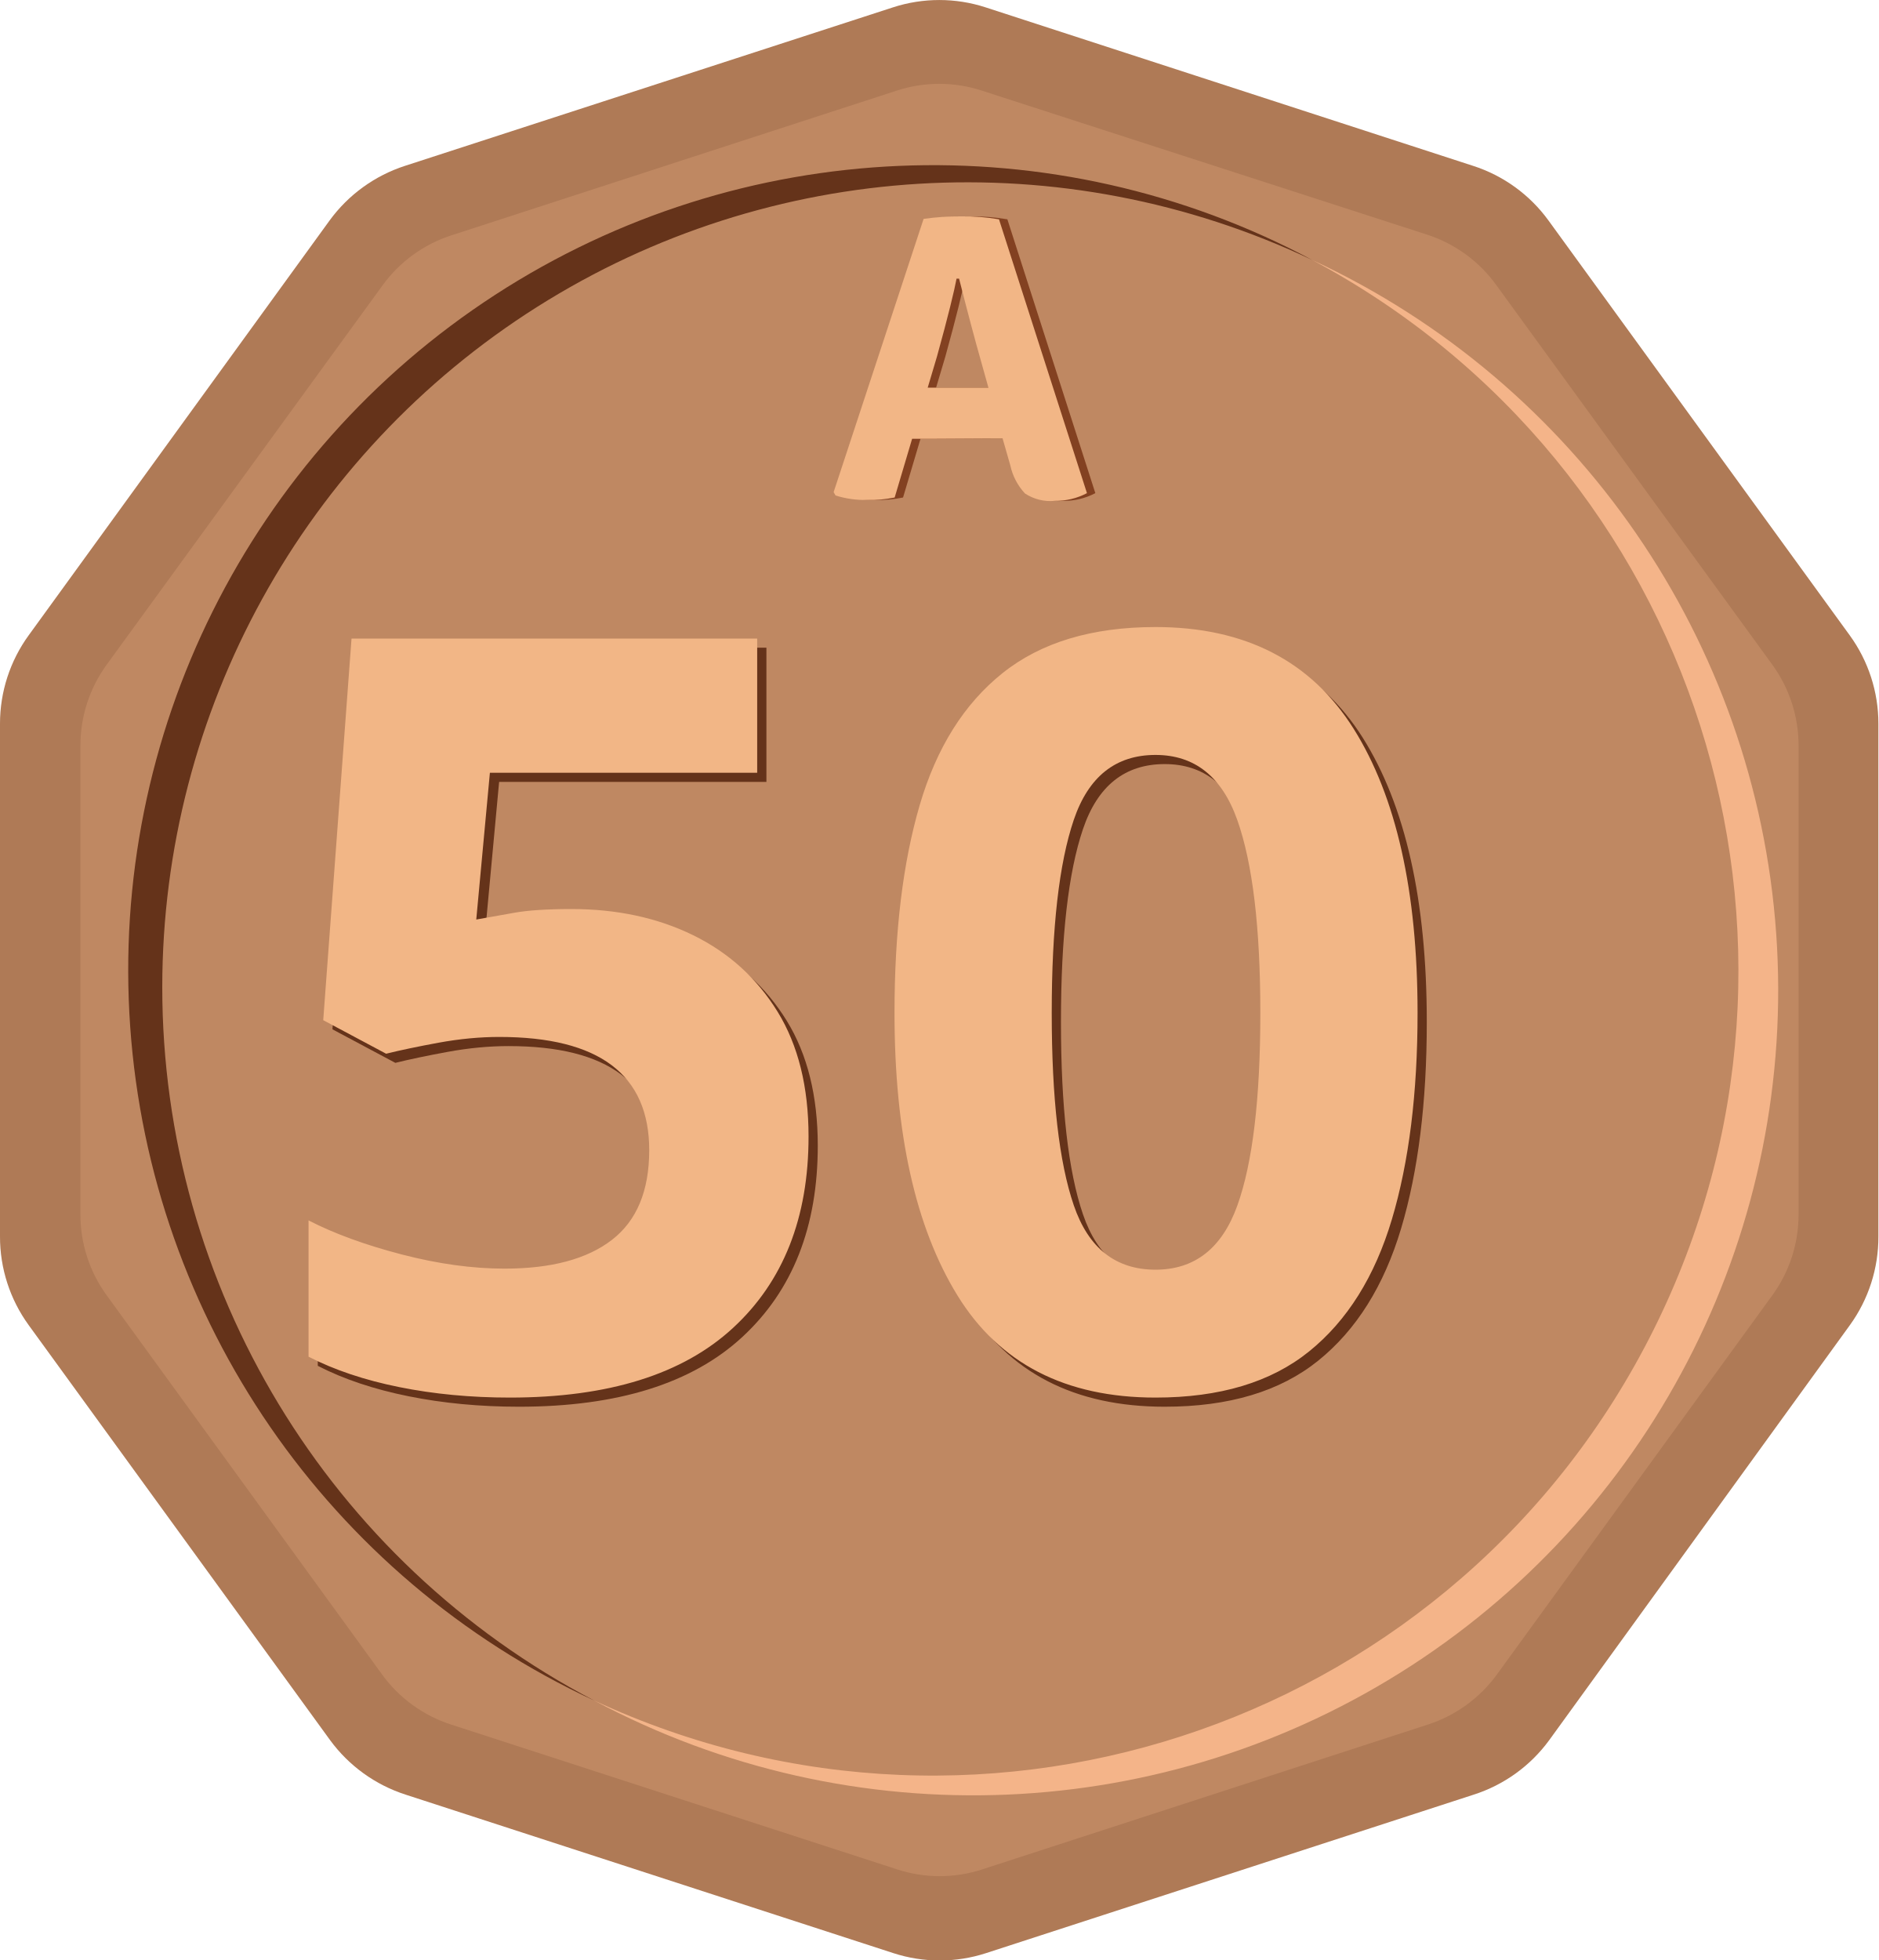
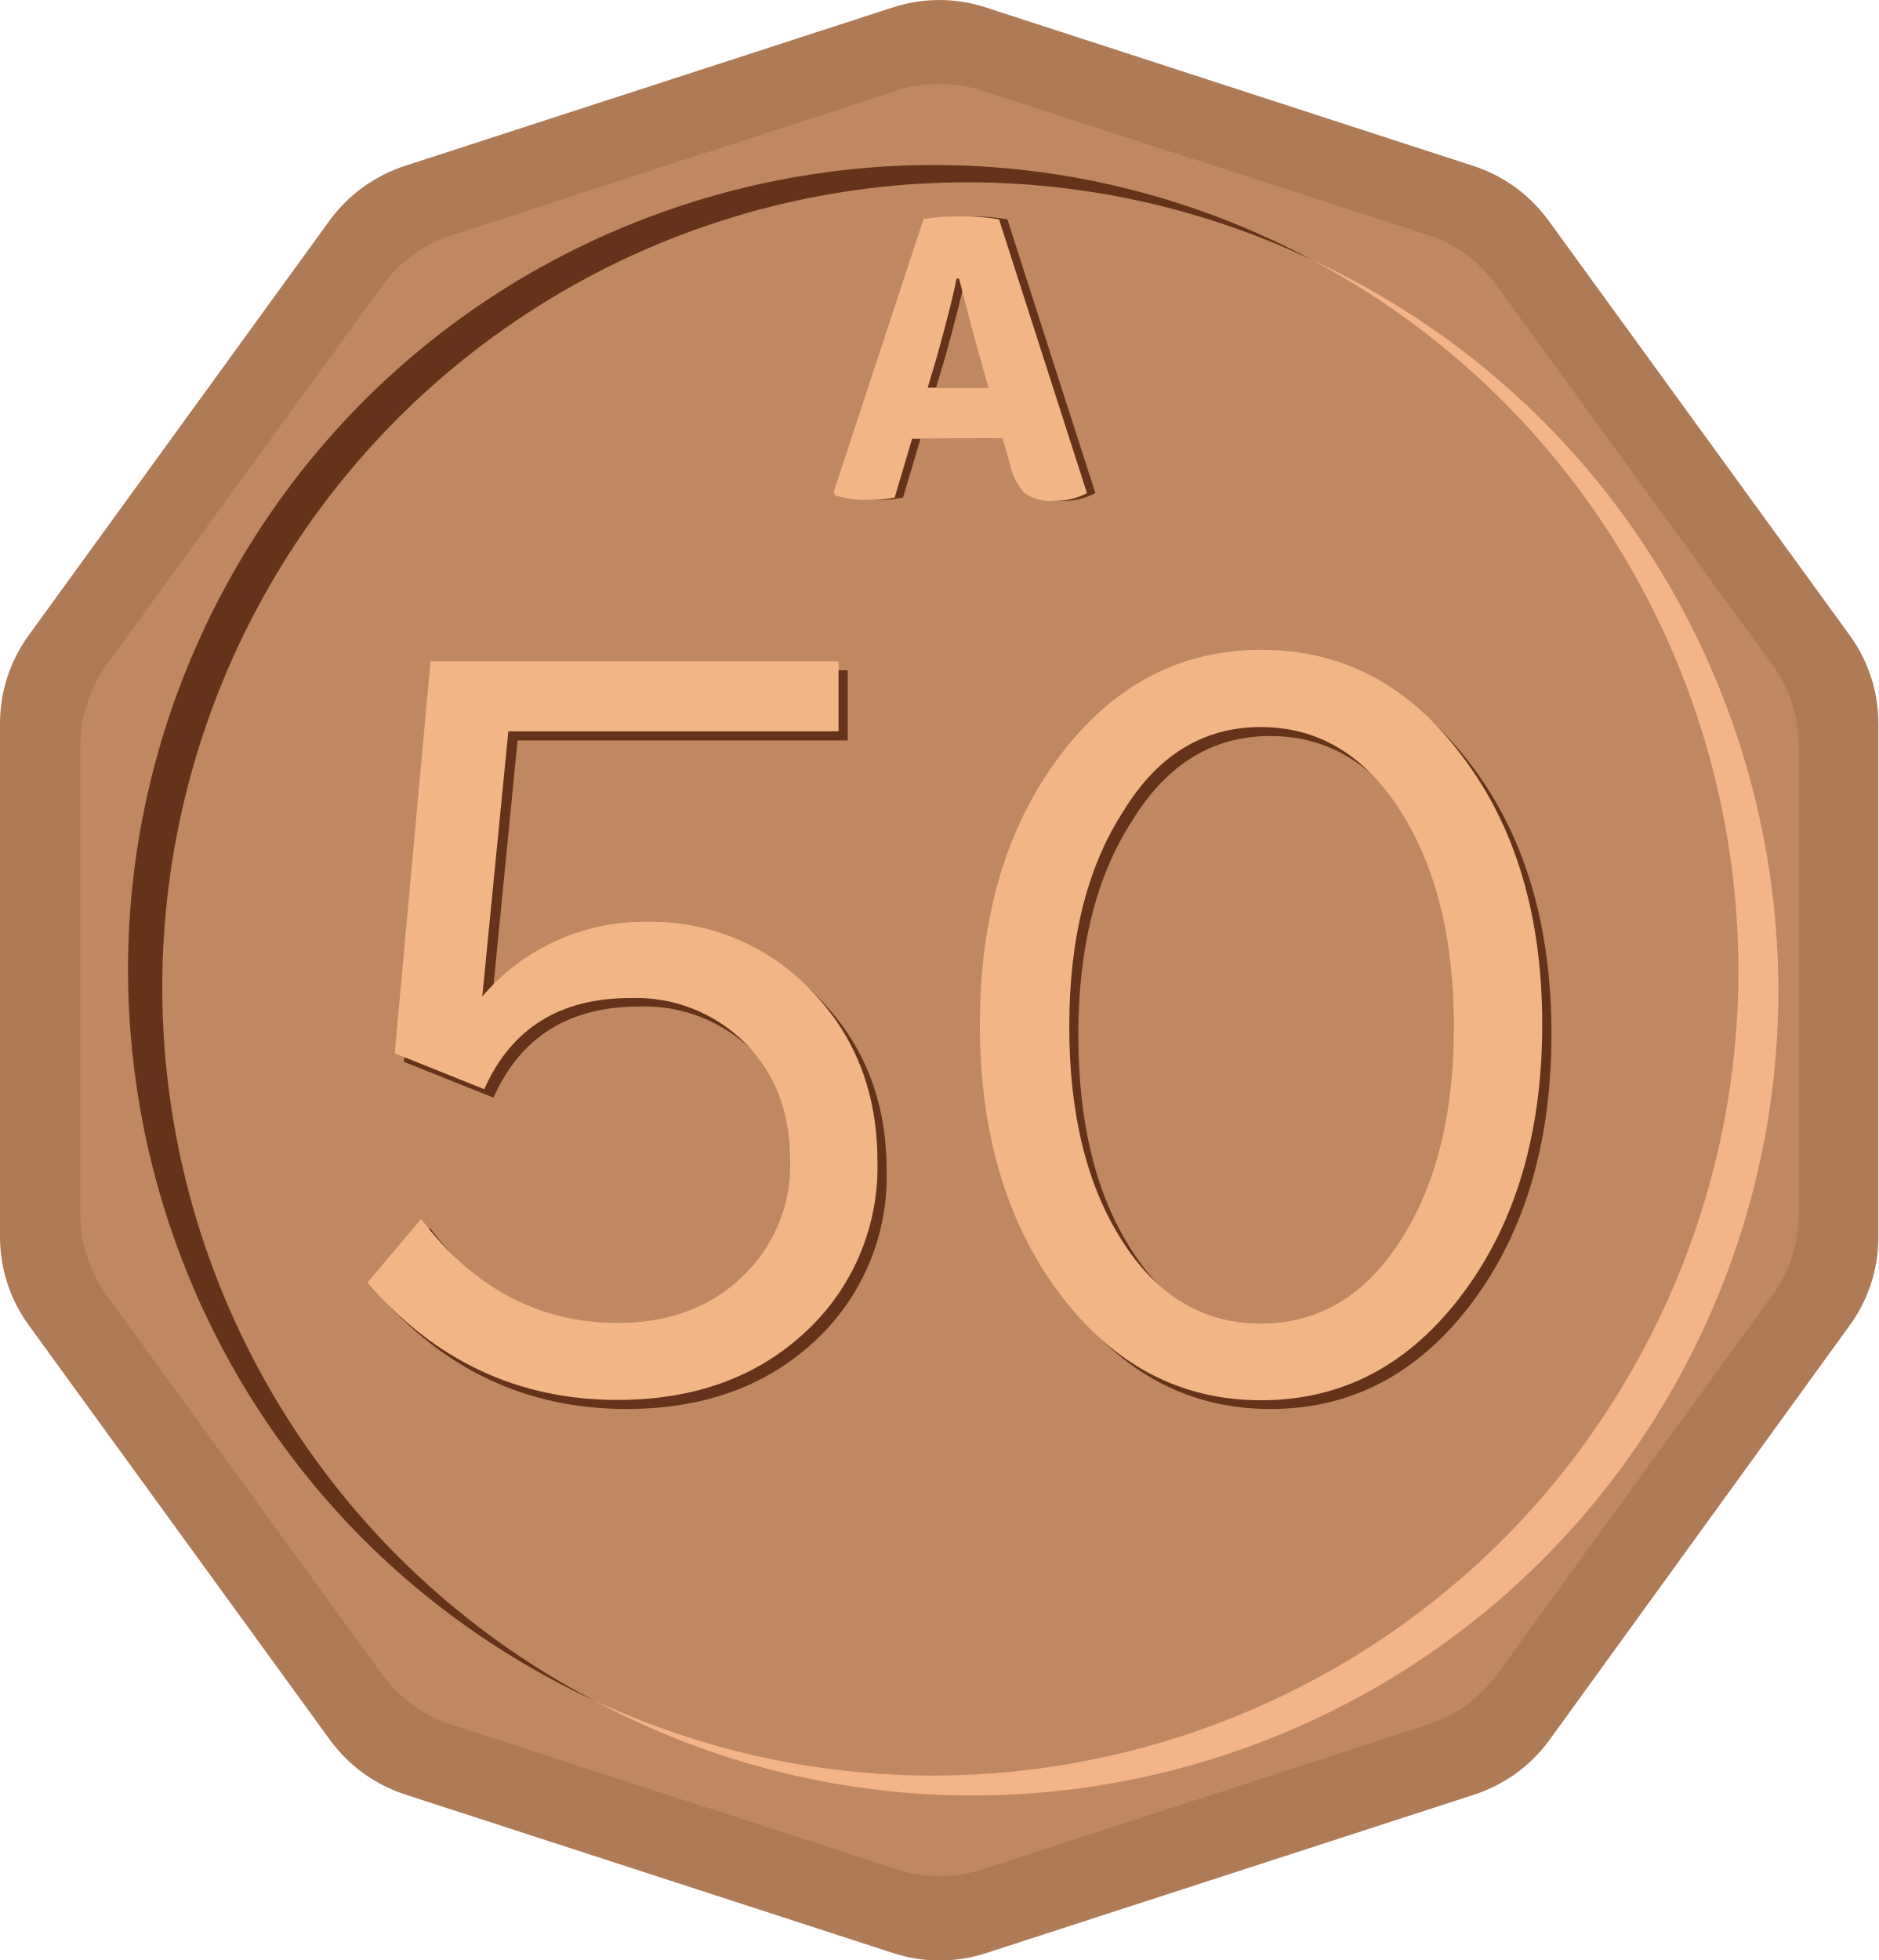
<svg xmlns="http://www.w3.org/2000/svg" width="224.02" height="233.7" viewBox="0 0 224.02 233.7">
  <defs>
-     <style>.cls-1{isolation:isolate;}.cls-2,.cls-8{fill:#af7a56;}.cls-3{fill:#bf8862;}.cls-4,.cls-6{fill:#875f44;}.cls-4,.cls-6,.cls-8{mix-blend-mode:multiply;}.cls-5{fill:#f4b489;}.cls-6,.cls-7{font-size:125px;font-family:LarkeNeueBold-Bold, Larke Neue Bold;font-weight:700;}.cls-7,.cls-9{fill:#f2b686;}</style>
+     <style>.a{fill:#af7a56;}.b{fill:#bf8862;}.c{fill:#65331b;}.d{fill:#f4b489;}.e{isolation:isolate;}.f{fill:#f2b686;}</style>
  </defs>
-   <g class="cls-1">
-     <g id="_50" data-name="50">
-       <path class="cls-2" d="M0,86.27v61.16A17.91,17.91,0,0,0,3.42,158l35.94,49.48a18,18,0,0,0,9,6.5l58.17,18.9a17.86,17.86,0,0,0,11.06,0l58.16-18.9a17.93,17.93,0,0,0,9-6.5L220.6,158A17.91,17.91,0,0,0,224,147.43V86.27a17.91,17.91,0,0,0-3.42-10.52L184.65,26.28a17.89,17.89,0,0,0-9-6.51L117.54.88a17.86,17.86,0,0,0-11.06,0L48.31,19.77a18,18,0,0,0-9,6.51L3.42,75.75A17.91,17.91,0,0,0,0,86.27Z" />
-       <path class="cls-3" d="M9.59,88.89v55.92a16.35,16.35,0,0,0,3.12,9.62l32.87,45.25a16.4,16.4,0,0,0,8.19,5.94L107,222.9a16.35,16.35,0,0,0,10.12,0l53.18-17.28a16.45,16.45,0,0,0,8.19-5.94l32.87-45.25a16.35,16.35,0,0,0,3.12-9.62V88.89a16.37,16.37,0,0,0-3.12-9.62L178.44,34a16.4,16.4,0,0,0-8.19-6L117.07,10.8a16.35,16.35,0,0,0-10.12,0L53.77,28.08a16.36,16.36,0,0,0-8.19,6L12.71,79.27A16.37,16.37,0,0,0,9.59,88.89Z" />
-       <path class="cls-4" d="M19.35,117.68A96,96,0,0,1,156.49,31,96,96,0,1,0,70.85,202.76,96,96,0,0,1,19.35,117.68Z" />
-       <path class="cls-5" d="M156.49,31A96,96,0,0,1,70.85,202.76,96,96,0,1,0,156.49,31Z" />
-       <text class="cls-6" transform="translate(31.77 166.48)">50</text>
-       <text class="cls-7" transform="translate(30.67 165.39)">50</text>
-       <path id="A" class="cls-8" d="M111.77,52.32c-.87,0-1.52,0-2,0l-2.08,7a14.45,14.45,0,0,1-3.26.29,11.66,11.66,0,0,1-3.79-.53l-.23-.4L111.14,26.1a29.81,29.81,0,0,1,4.42-.3,24.85,24.85,0,0,1,4.57.35L130.62,58.8a8,8,0,0,1-3.84.92,5.49,5.49,0,0,1-3.55-.88,7.1,7.1,0,0,1-1.75-3.35l-.92-3.21c-.41,0-1.06,0-1.89,0Zm-.14-6.1,1.94,0h3.55c.16,0,.44,0,.84,0l.91,0-.84-3q-1.16-4.08-2.66-10h-.3c-.26,1.39-1,4.48-2.33,9.27Z" />
-       <path id="A-2" data-name="A" class="cls-9" d="M110.77,52.32c-.87,0-1.52,0-2,0l-2.08,7a14.45,14.45,0,0,1-3.26.29,11.66,11.66,0,0,1-3.79-.53l-.23-.4L110.14,26.1a29.81,29.81,0,0,1,4.42-.3,24.85,24.85,0,0,1,4.57.35L129.62,58.8a8,8,0,0,1-3.84.92,5.49,5.49,0,0,1-3.55-.88,7.1,7.1,0,0,1-1.75-3.35l-.92-3.21c-.41,0-1.06,0-1.89,0Zm-.14-6.1,1.94,0h3.55c.16,0,.44,0,.84,0l.91,0-.84-3q-1.16-4.08-2.66-10h-.3c-.26,1.39-1,4.48-2.33,9.27Z" />
-     </g>
+   <path class="a" d="M0,86.27v61.16A17.9,17.9,0,0,0,3.42,158l35.94,49.48a18,18,0,0,0,9,6.5l58.17,18.9a17.86,17.86,0,0,0,11.06,0L175.75,214a18,18,0,0,0,9-6.5L220.6,158a17.91,17.91,0,0,0,3.4-10.57V86.27a17.91,17.91,0,0,0-3.42-10.52L184.65,26.28a17.9,17.9,0,0,0-9-6.51L117.54.88a17.86,17.86,0,0,0-11.06,0L48.31,19.77a18.06,18.06,0,0,0-9,6.51L3.42,75.75A17.91,17.91,0,0,0,0,86.27Z" />
+   <path class="b" d="M9.59,88.89v55.92a16.37,16.37,0,0,0,3.12,9.62l32.87,45.25a16.45,16.45,0,0,0,8.19,5.94L107,222.9a16.35,16.35,0,0,0,10.12,0l53.18-17.28a16.45,16.45,0,0,0,8.19-5.94l32.87-45.25a16.37,16.37,0,0,0,3.12-9.62V88.89a16.37,16.37,0,0,0-3.12-9.62L178.44,34a16.35,16.35,0,0,0-8.19-6L117.07,10.8a16.35,16.35,0,0,0-10.12,0L53.77,28.08a16.31,16.31,0,0,0-8.19,6L12.71,79.27A16.37,16.37,0,0,0,9.59,88.89Z" />
+   <path class="c" d="M19.35,117.68A96,96,0,0,1,156.49,31a96,96,0,0,0-90.4,169.39q2.34,1.25,4.76,2.37A96,96,0,0,1,19.35,117.68Z" />
+   <path class="d" d="M156.49,31A96,96,0,0,1,70.85,202.76a96,96,0,0,0,90.4-169.39Q158.91,32.13,156.49,31Z" />
+   <path class="c" d="M52.44,79.93h48.65v8.36H61.72l-3.11,31.62A25.35,25.35,0,0,1,78.23,111a26.24,26.24,0,0,1,19.56,8.15q7.93,8.14,7.94,20.35A26.7,26.7,0,0,1,97.06,160Q88.39,168,74.72,168q-17.82,0-29.85-14l6.41-7.57q9.4,12.39,23.44,12.39,9,0,14.71-5.37a18.31,18.31,0,0,0,5.86-14q0-8.59-5.37-14a18.38,18.38,0,0,0-13.67-5.44q-12.58,0-17.4,10.87l-10.68-4.27Z" />
+   <path class="c" d="M175.49,91.28q9.52,12.59,9.52,32t-9.49,32.07Q166,168,151.5,168t-24-12.7q-9.51-12.69-9.52-32.07t9.52-32q9.53-12.66,24-12.66T175.49,91.28ZM135,97.88q-6.41,9.89-6.41,25.57T134.9,149q6.28,9.9,16.57,9.89T168.13,149q6.38-9.89,6.38-25.57t-6.38-25.67q-6.37-10-16.66-10T135,97.88Z" />
+   <g class="e">
+     <path class="f" d="M51.34,78.84H100V87.2H60.62l-3.11,31.62a25.35,25.35,0,0,1,19.62-8.91,26.24,26.24,0,0,1,19.56,8.15q7.94,8.14,7.94,20.35A26.7,26.7,0,0,1,96,158.86q-8.67,8.05-22.34,8.06-17.82,0-29.85-14l6.41-7.57q9.41,12.39,23.44,12.39,9,0,14.71-5.37a18.31,18.31,0,0,0,5.86-14q0-8.61-5.37-14A18.41,18.41,0,0,0,75.15,119q-12.58,0-17.4,10.87l-10.68-4.28Z" />
+     <path class="f" d="M174.39,90.19q9.53,12.59,9.52,32t-9.49,32.07q-9.49,12.69-24,12.7t-24.05-12.7q-9.51-12.69-9.52-32.07t9.52-32.05q9.53-12.66,24.05-12.66T174.39,90.19Zm-40.47,6.6q-6.4,9.88-6.41,25.57t6.29,25.57q6.28,9.9,16.57,9.89T167,147.93q6.39-9.88,6.38-25.57T167,96.69q-6.37-10-16.66-10T133.92,96.79Z" />
  </g>
+   <path class="c" d="M111.77,52.32h-2l-2.08,7a14.28,14.28,0,0,1-3.26.29,11.9,11.9,0,0,1-3.79-.53l-.23-.4L111.14,26.1a29.66,29.66,0,0,1,4.42-.3,25,25,0,0,1,4.57.35L130.62,58.8a8,8,0,0,1-3.84.92,5.5,5.5,0,0,1-3.55-.88,7.09,7.09,0,0,1-1.75-3.35l-.92-3.21h-1.89Zm-.14-6.1h7.24l-.84-3q-1.16-4.08-2.66-10h-.3c-.26,1.39-1,4.48-2.33,9.27Z" />
+   <path class="f" d="M110.77,52.32h-2l-2.08,7a14.28,14.28,0,0,1-3.26.29,11.9,11.9,0,0,1-3.79-.53l-.23-.4L110.14,26.1a29.66,29.66,0,0,1,4.42-.3,25,25,0,0,1,4.57.35L129.62,58.8a8,8,0,0,1-3.84.92,5.5,5.5,0,0,1-3.55-.88,7.09,7.09,0,0,1-1.75-3.35l-.92-3.21h-1.89Zm-.14-6.1h7.24l-.84-3q-1.16-4.08-2.66-10h-.3c-.26,1.39-1,4.48-2.33,9.27Z" />
</svg>
